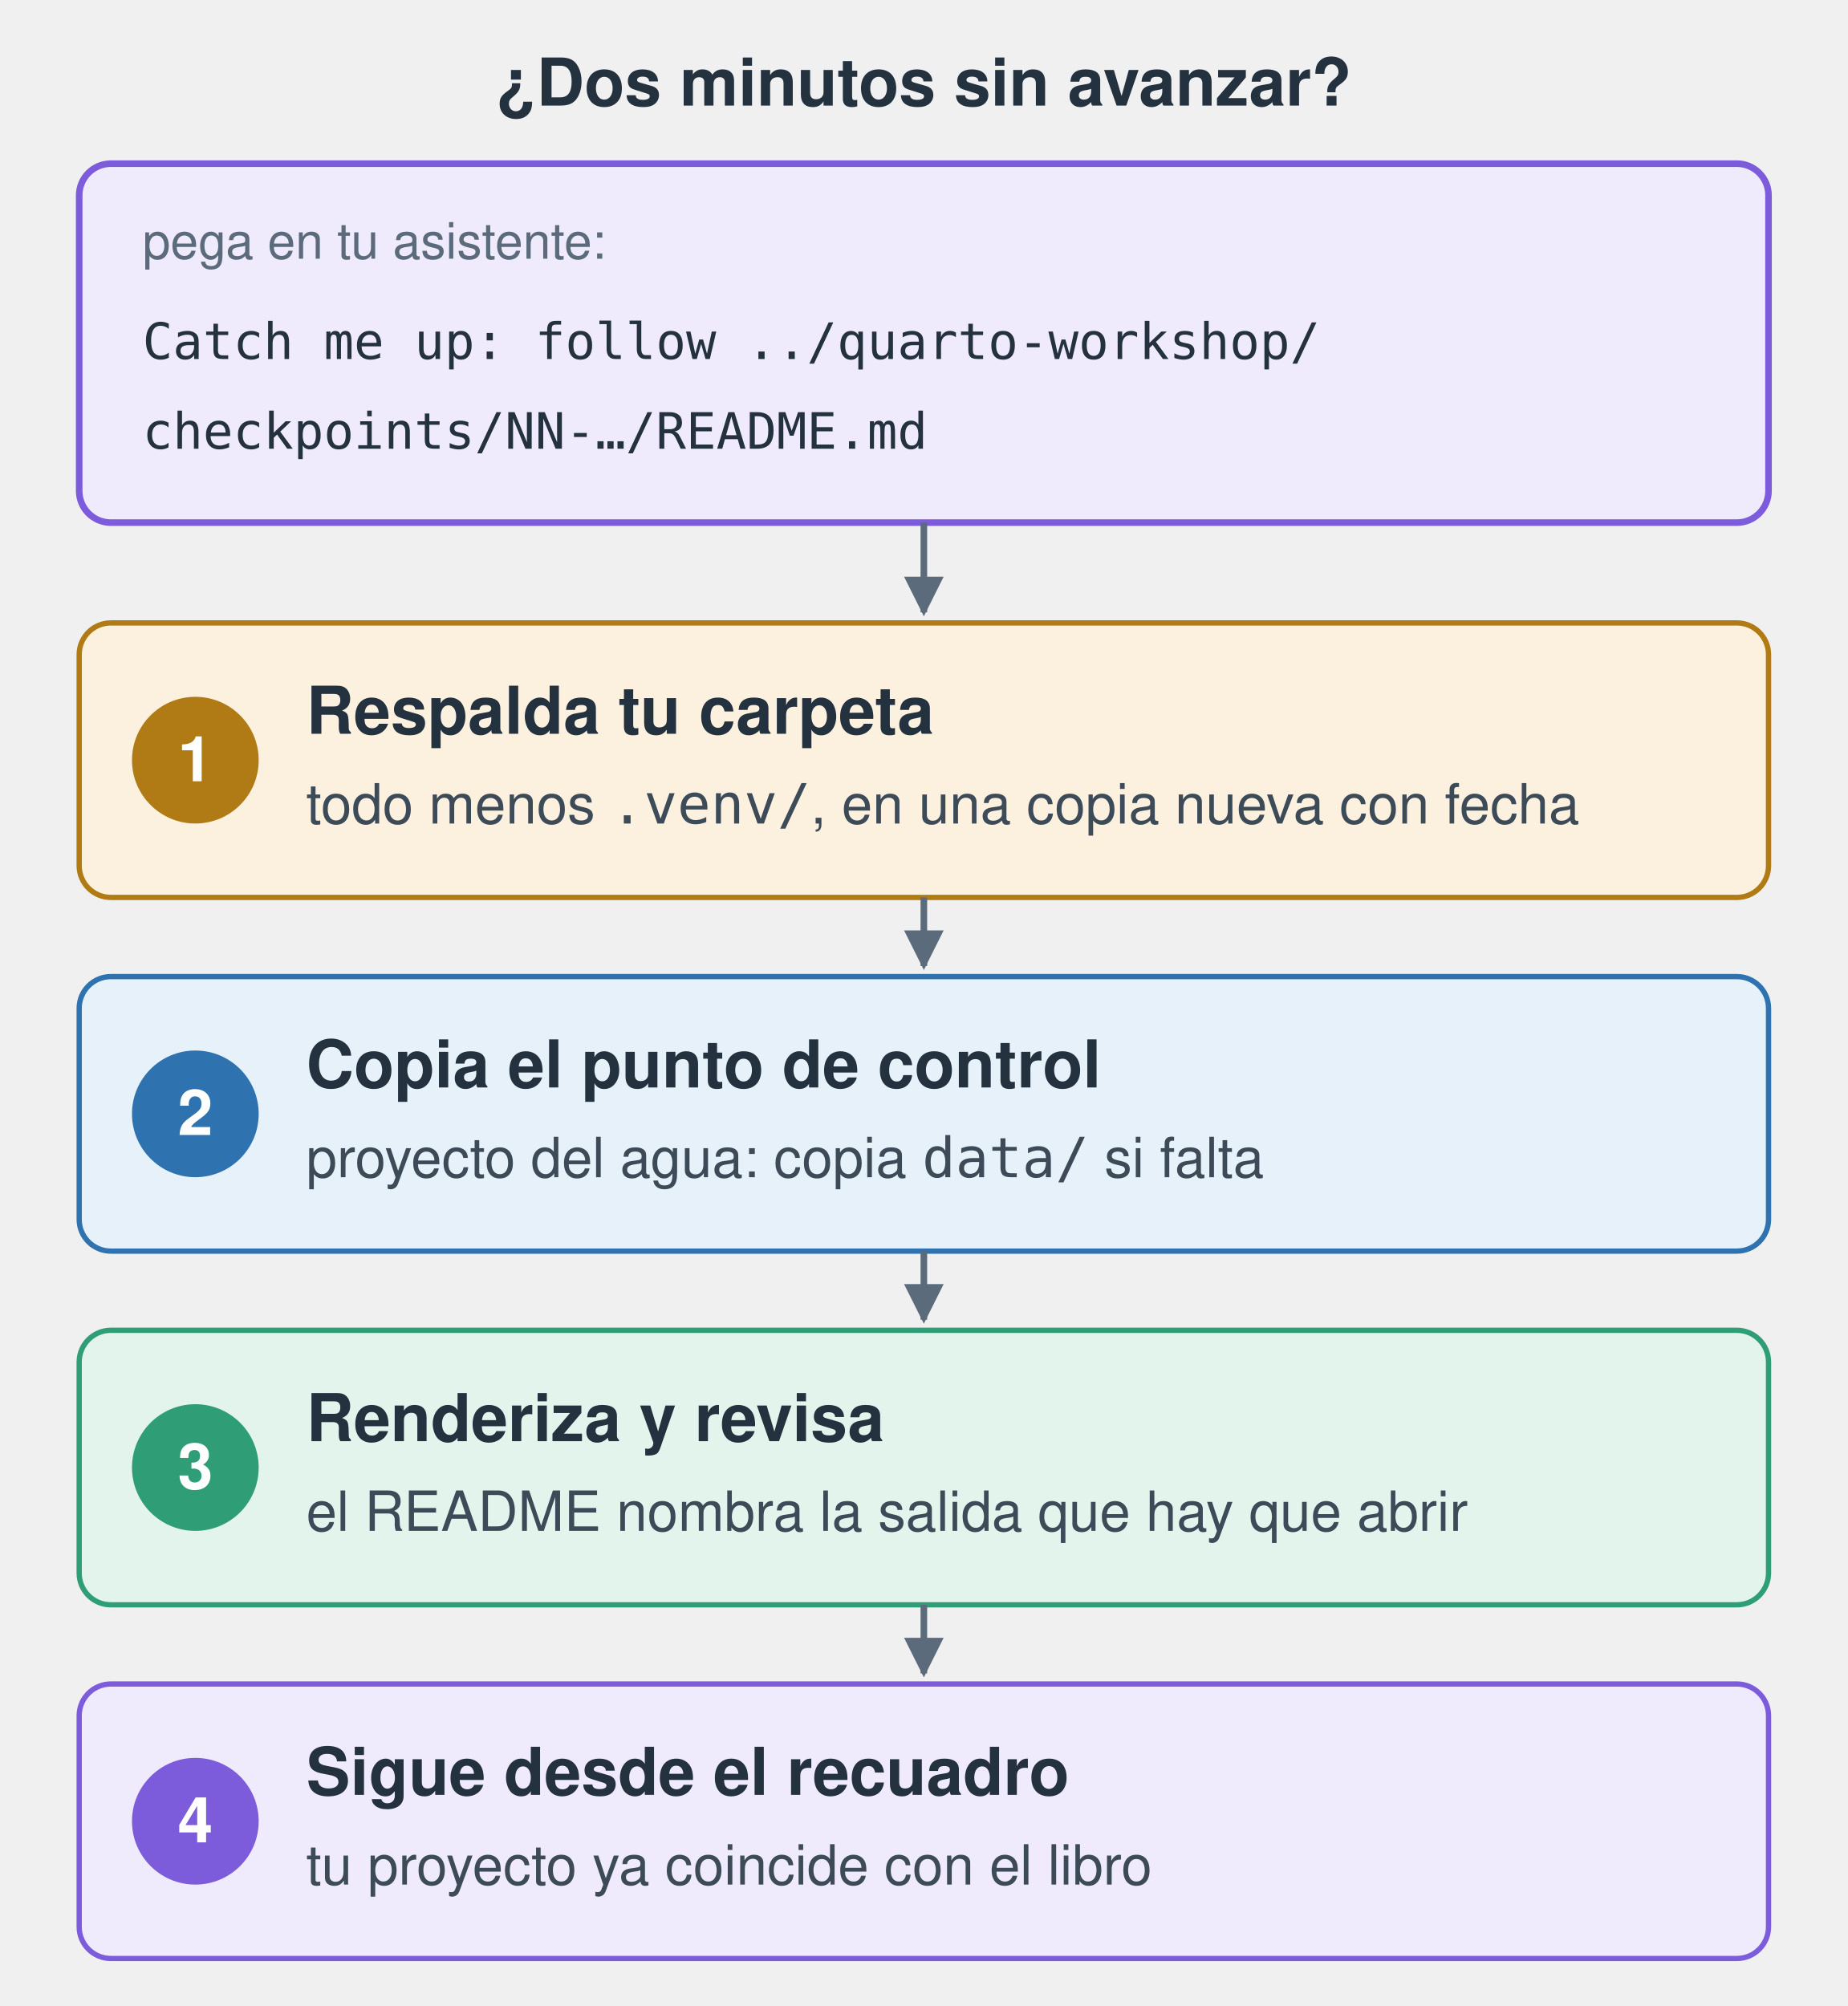
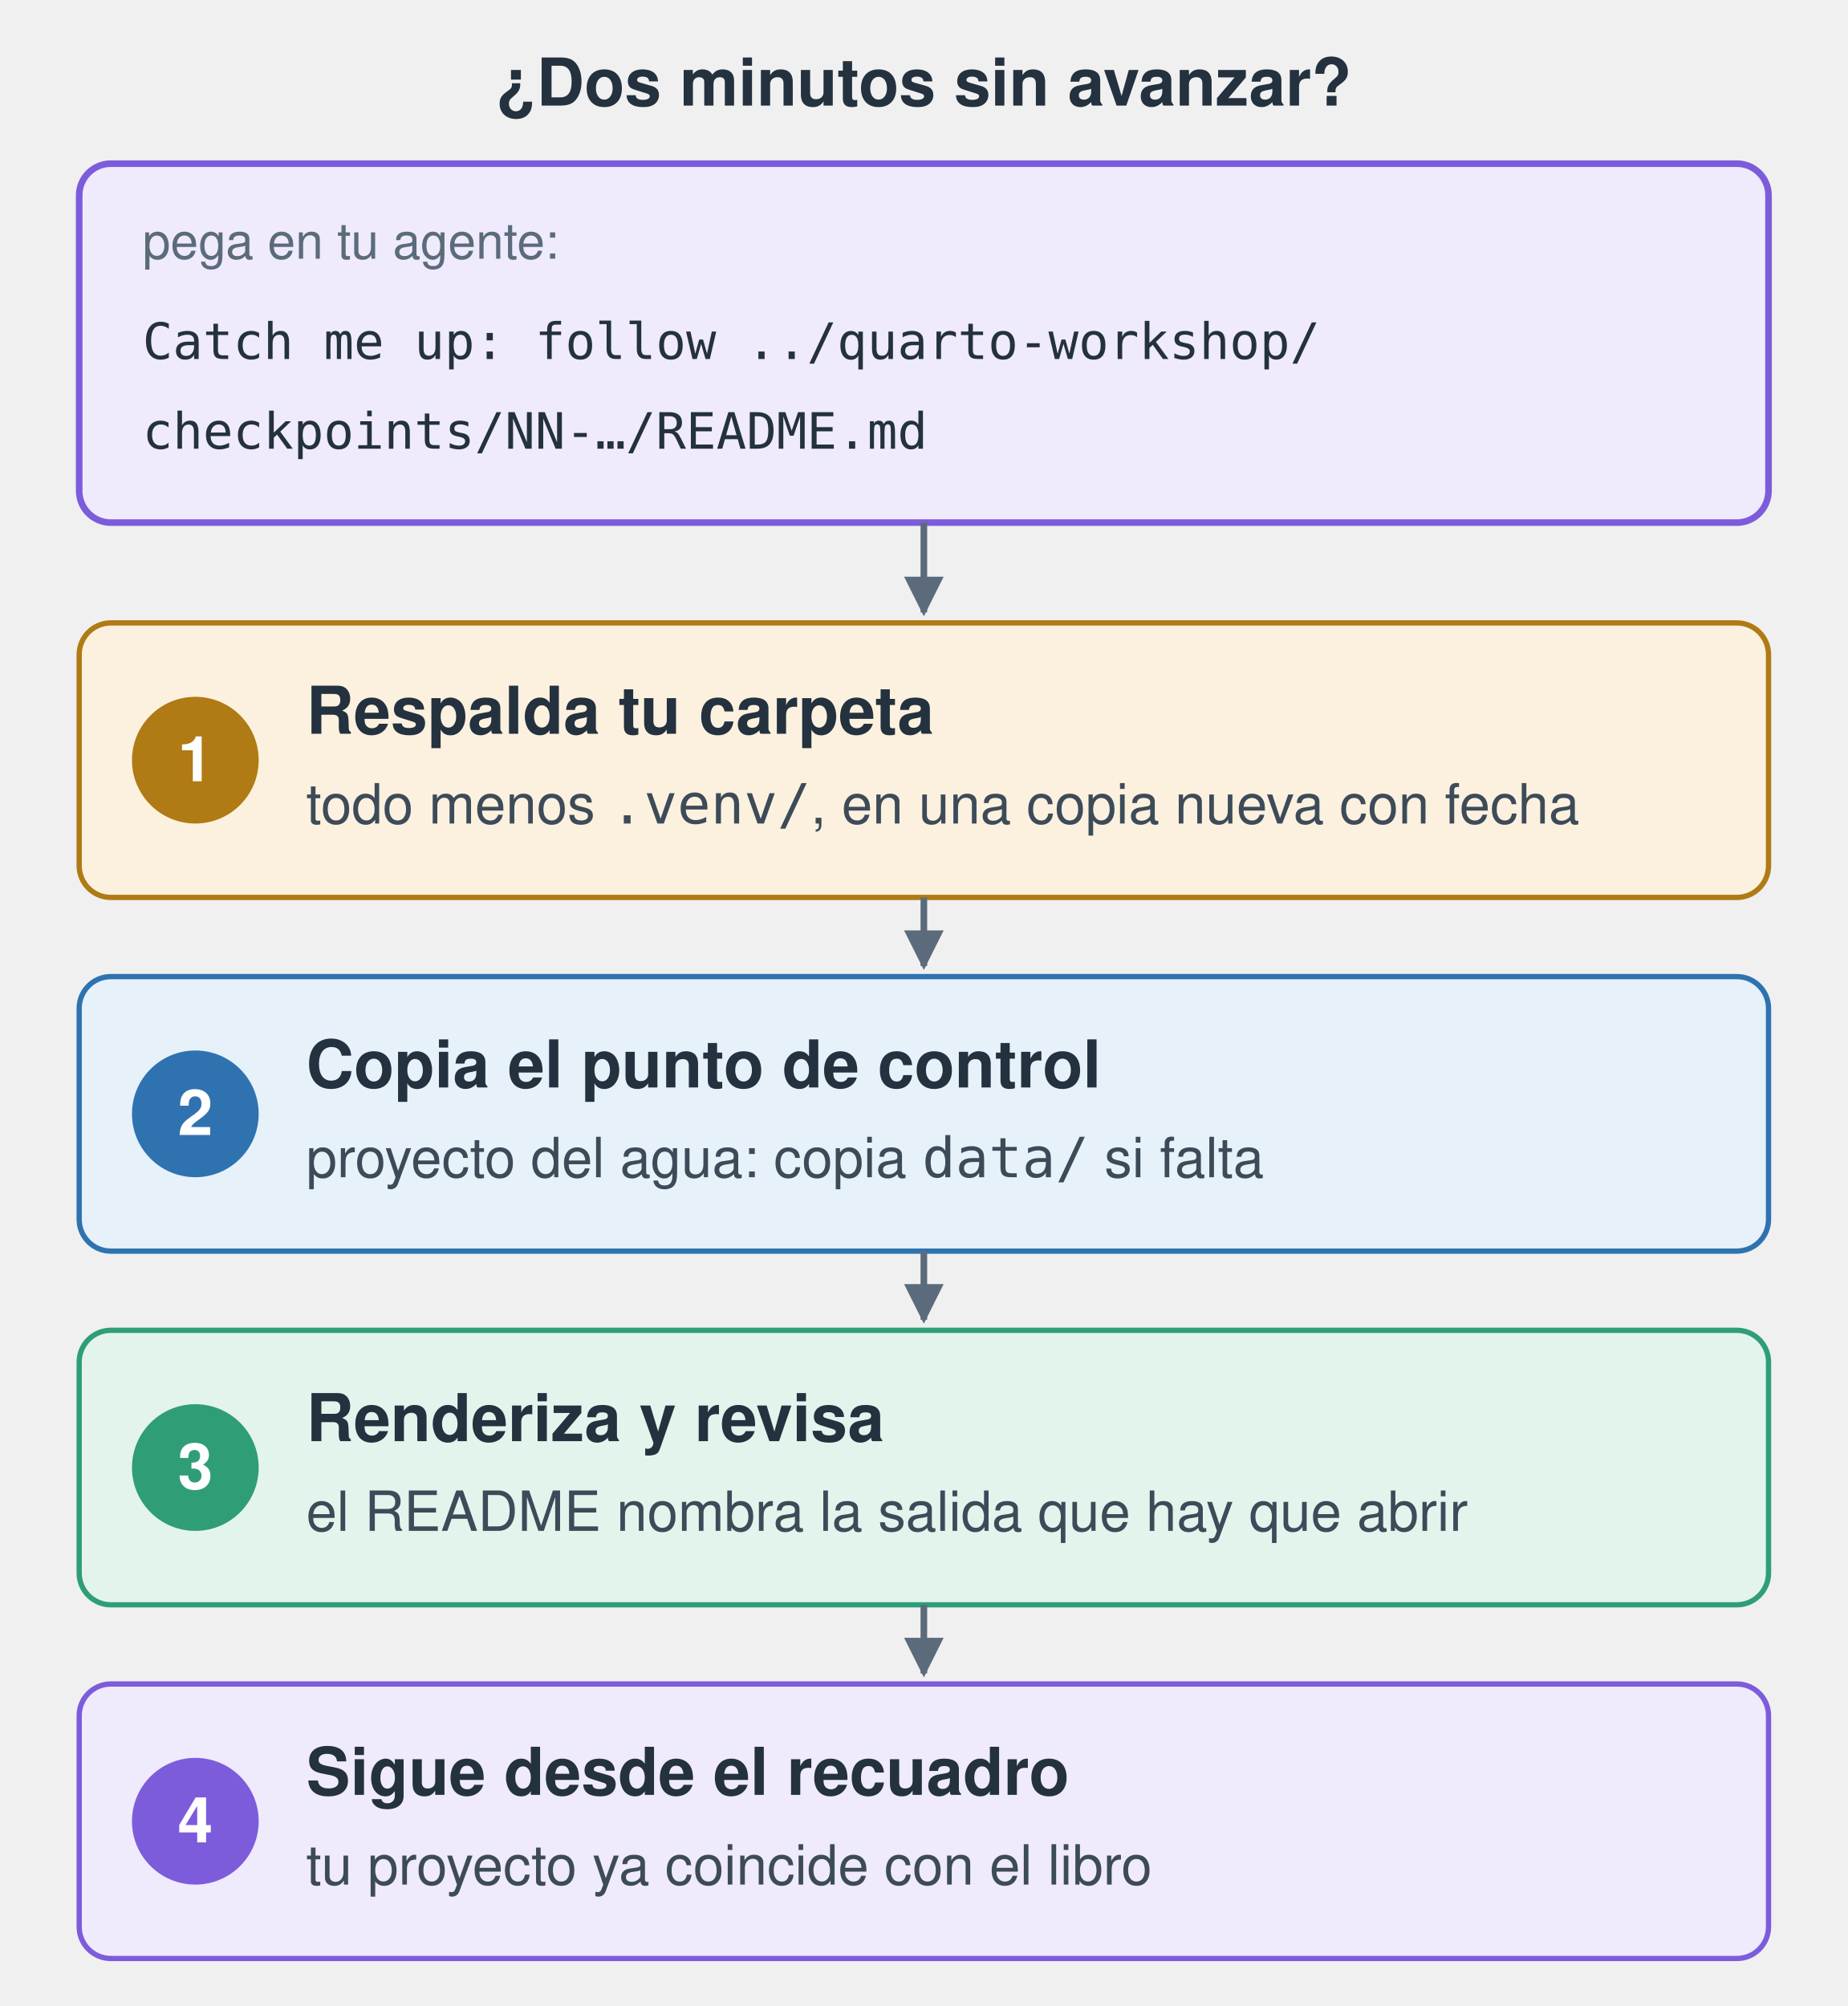
<svg xmlns="http://www.w3.org/2000/svg" viewBox="0 0 700 760" role="img" aria-labelledby="t d">
  <defs>
    <marker id="a" viewBox="0 0 10 10" refX="9" refY="5" markerWidth="6" markerHeight="6" orient="auto">
      <path d="M0,0 L10,5 L0,10 z" fill="#5b6b7b" />
    </marker>
  </defs>
  <style>
  text { font-family: "Avenir Next", "Helvetica Neue", Helvetica, Arial, sans-serif; fill: #24313f; }
  .m { font-family: Menlo, Consolas, "DejaVu Sans Mono", monospace; }
  .h { font-size: 25px; font-weight: 700; }
  .s { font-size: 21px; fill: #3d4b59; }
  .n { font-size: 19px; fill: #5b6b7b; }
  .arrow { stroke: #5b6b7b; stroke-width: 2.5; fill: none; marker-end: url(#a); }
  .num { font-size: 24px; font-weight: 700; fill: #ffffff; }
</style>
  <text x="350" y="40" text-anchor="middle" class="h">¿Dos minutos sin avanzar?</text>
  <rect x="30" y="62" width="640" height="136" rx="12" fill="#efeafc" stroke="#7c5cdb" stroke-width="2.5" />
-   <text x="54" y="98" class="n">pega en tu asistente:</text>
+   <text x="54" y="98" class="n">pega en tu agente:</text>
  <text x="54" y="136" class="m" font-size="19">Catch me up: follow ../quarto-workshop/</text>
  <text x="54" y="170" class="m" font-size="19">  checkpoints/NN-…/README.md</text>
  <path class="arrow" d="M350,198 L350,232" />
  <g>
    <rect x="30" y="236" width="640" height="104" rx="12" fill="#fbf1de" stroke="#b07a14" stroke-width="2" />
    <circle cx="74" cy="288" r="24" fill="#b07a14" />
    <text x="74" y="296" text-anchor="middle" class="num">1</text>
    <text x="116" y="278" class="h">Respalda tu carpeta</text>
    <text x="116" y="312" class="s">todo menos <tspan class="m">.venv/</tspan>, en una copia nueva con fecha</text>
  </g>
  <path class="arrow" d="M350,340 L350,366" />
  <g>
    <rect x="30" y="370" width="640" height="104" rx="12" fill="#e6f1fa" stroke="#2f72b0" stroke-width="2" />
    <circle cx="74" cy="422" r="24" fill="#2f72b0" />
    <text x="74" y="430" text-anchor="middle" class="num">2</text>
    <text x="116" y="412" class="h">Copia el punto de control</text>
    <text x="116" y="446" class="s">proyecto del agua: copia <tspan class="m">data/</tspan> si falta</text>
  </g>
  <path class="arrow" d="M350,474 L350,500" />
  <g>
    <rect x="30" y="504" width="640" height="104" rx="12" fill="#e3f4ed" stroke="#2f9e77" stroke-width="2" />
    <circle cx="74" cy="556" r="24" fill="#2f9e77" />
    <text x="74" y="564" text-anchor="middle" class="num">3</text>
    <text x="116" y="546" class="h">Renderiza y revisa</text>
    <text x="116" y="580" class="s">el README nombra la salida que hay que abrir</text>
  </g>
  <path class="arrow" d="M350,608 L350,634" />
  <g>
    <rect x="30" y="638" width="640" height="104" rx="12" fill="#efeafc" stroke="#7c5cdb" stroke-width="2" />
    <circle cx="74" cy="690" r="24" fill="#7c5cdb" />
    <text x="74" y="698" text-anchor="middle" class="num">4</text>
    <text x="116" y="680" class="h">Sigue desde el recuadro</text>
    <text x="116" y="714" class="s">tu proyecto ya coincide con el libro</text>
  </g>
</svg>
